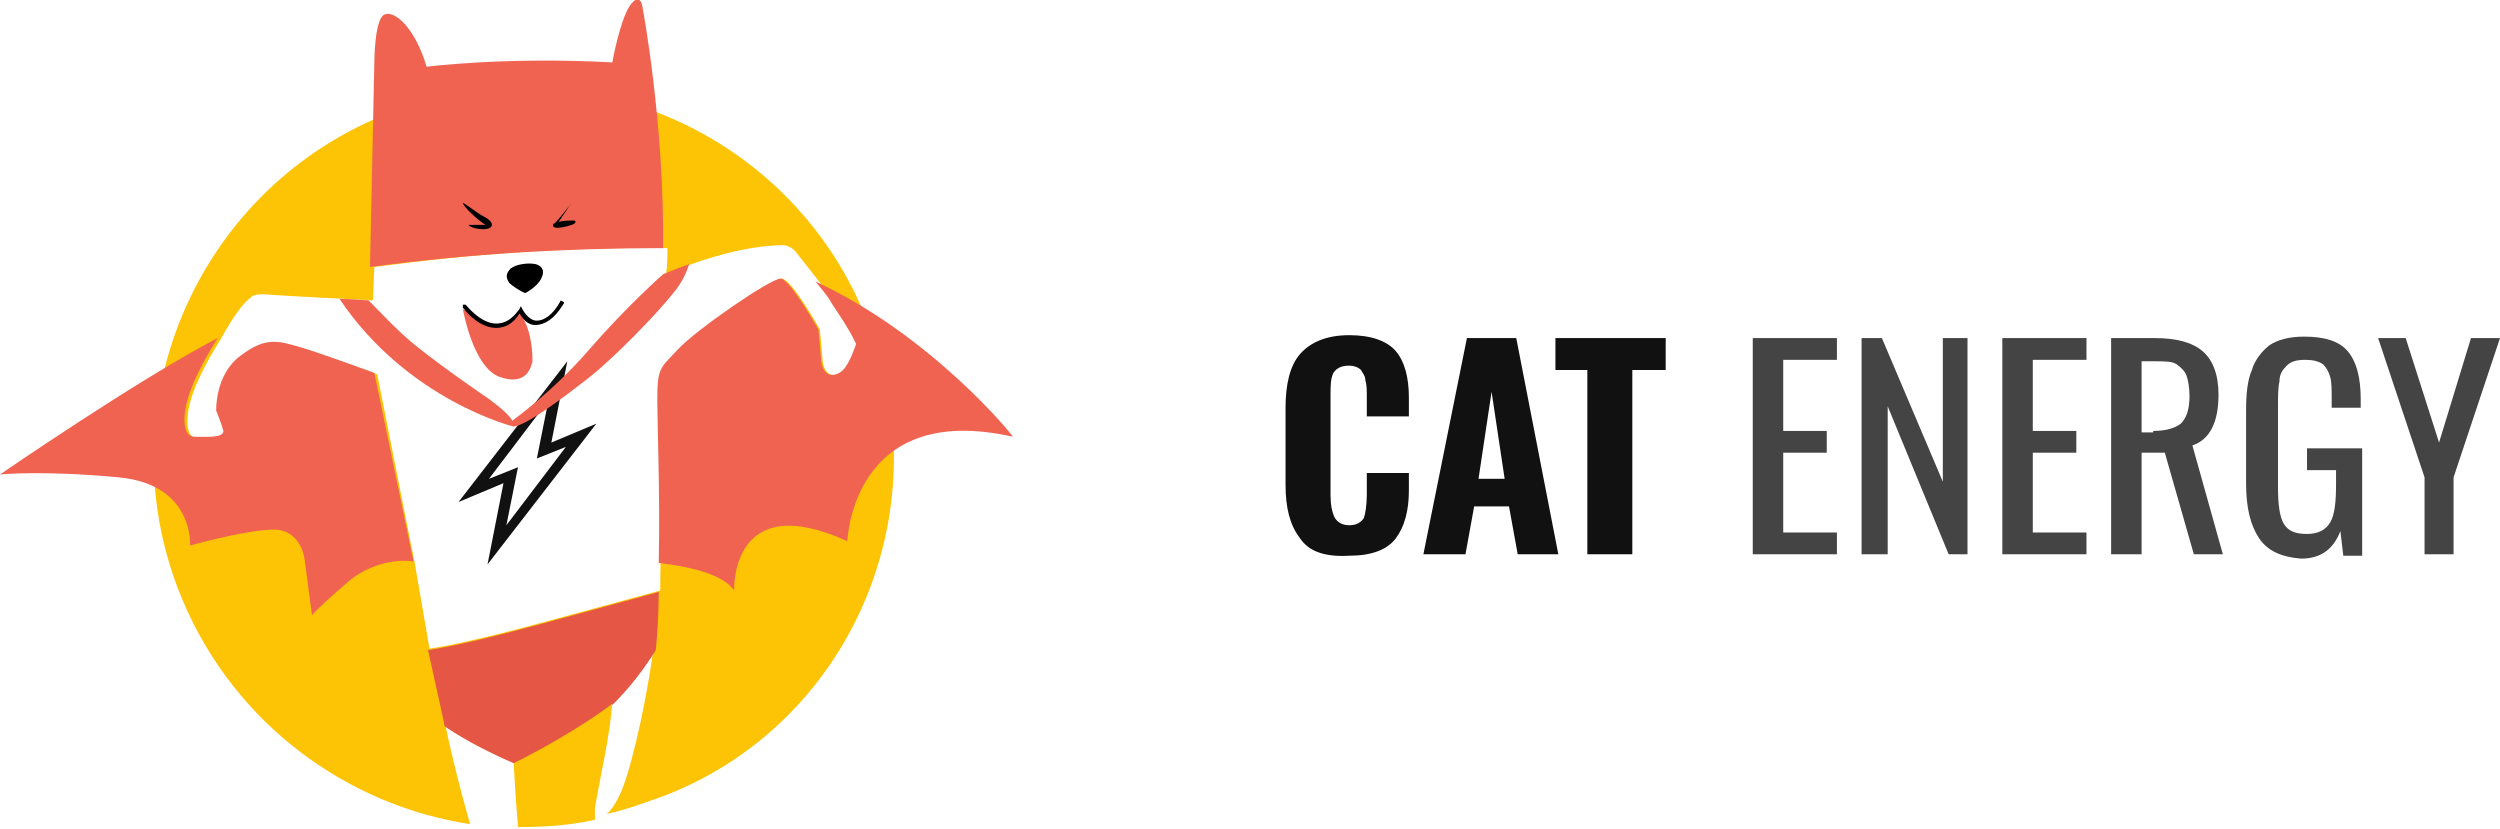
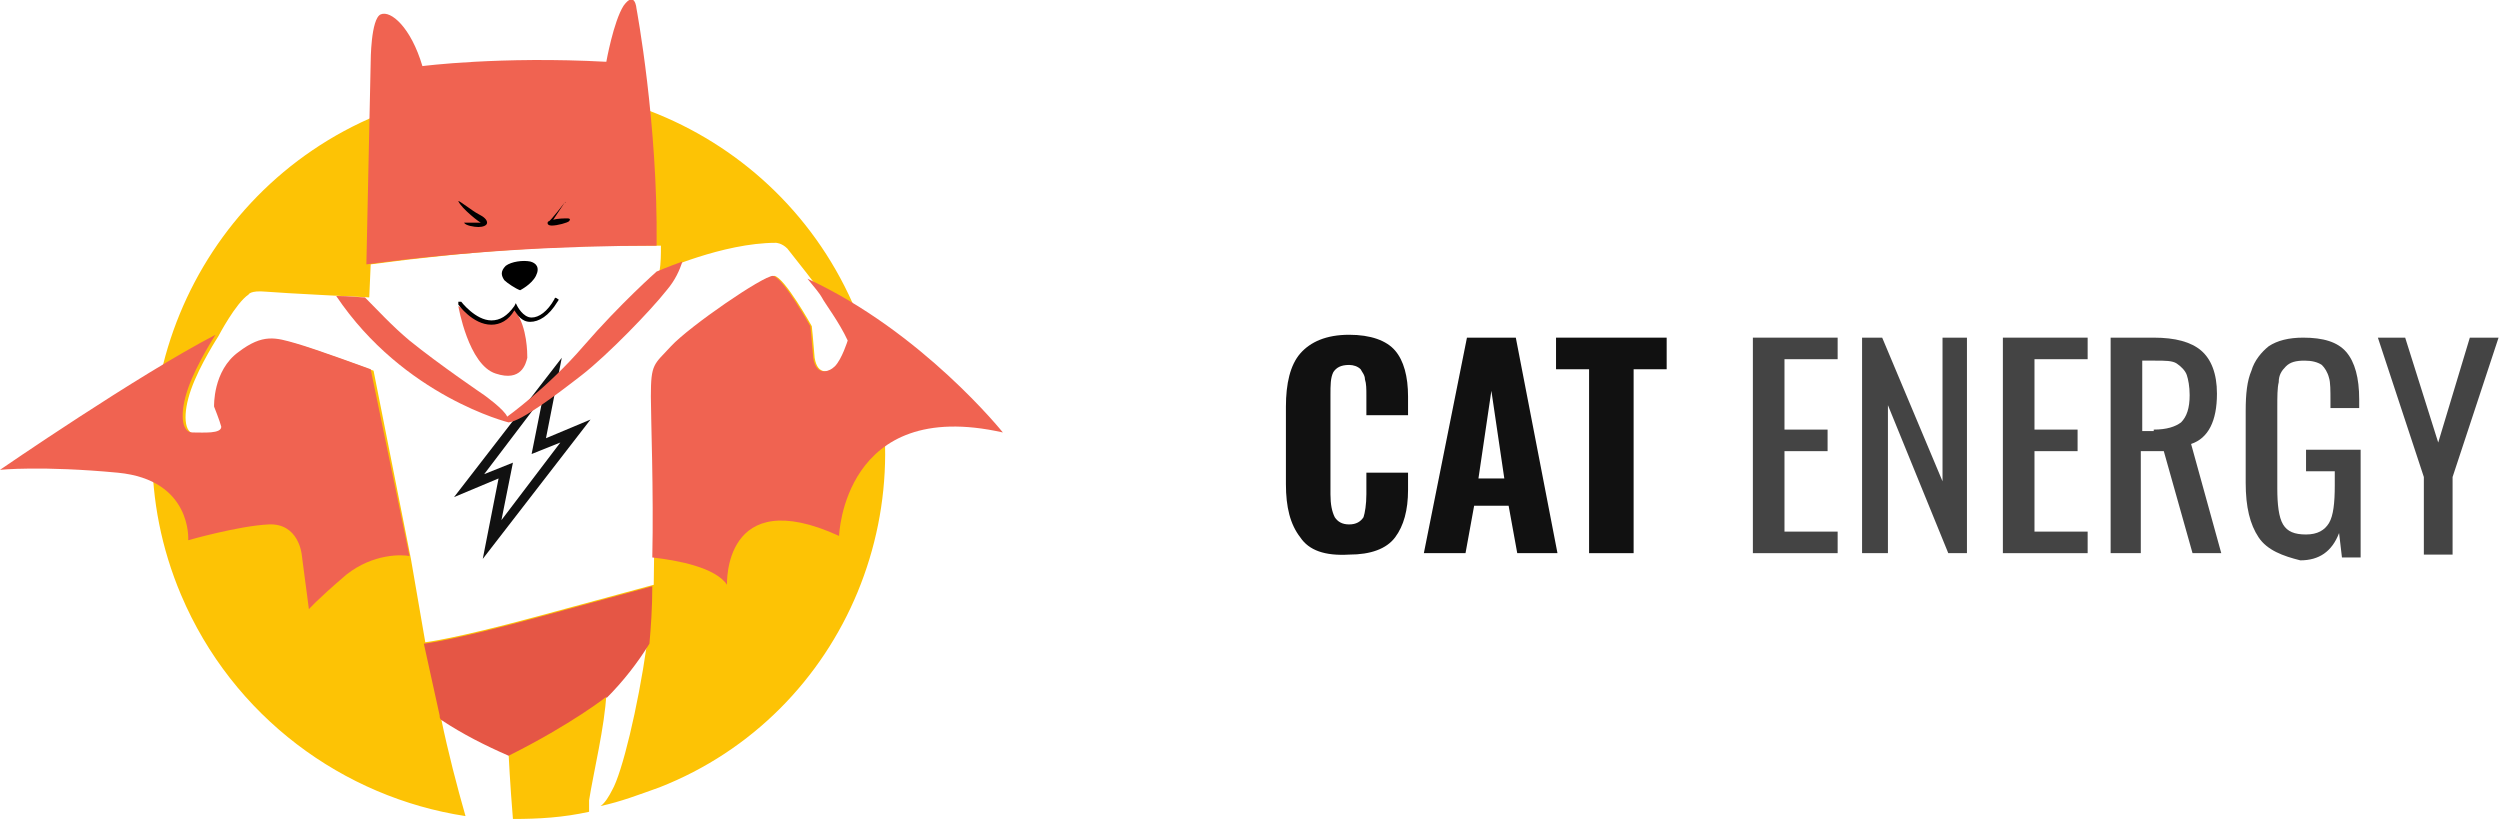
- <svg xmlns="http://www.w3.org/2000/svg" version="1.1" id="Layer_2" x="0px" y="0px" viewBox="0 0 172.3 57.1" style="enable-background:new 0 0 172.3 57.1;" xml:space="preserve">
+ <svg xmlns="http://www.w3.org/2000/svg" version="1.1" id="Layer_2_1_" x="0px" y="0px" viewBox="0 0 174 57" style="enable-background:new 0 0 174 57;" xml:space="preserve">
  <style type="text/css">
-     .st0 {
-       fill: #FDC305;
-     }
-     .st1 {
-       fill: #F06351;
-     }
-     .st2 {
-       fill: #E55645;
-     }
-     .st3 {
-       fill: #111111;
-     }
-     .st4 {
-       fill: #444444;
-     }
-   </style>
-   <path class="st0" d="M59.6,21.7C54.2,8.7,39.3,2.6,26.3,8S7.1,28.4,12.6,41.4c3.6,8.5,11.3,14.1,19.8,15.4c-0.6-2.1-1.2-4.4-1.7-6.8   c1.5,1,3.1,1.8,4.7,2.5c0,0,0,0,0,0c0,0,0.1,2.1,0.3,4.5c1.8,0,3.5-0.1,5.3-0.5c0-0.2,0-0.4,0-0.8c0.3-1.9,1.1-5.2,1.2-7.4   c1.1-1.1,2.1-2.3,2.9-3.7c0,0,0,0,0,0c0,0.1,0,0.3-0.1,0.4c-0.6,4.2-1.7,8.8-2.4,10c-0.2,0.4-0.5,0.9-0.8,1.1   c1.4-0.3,2.7-0.8,4.1-1.3C58.9,49.7,65.1,34.7,59.6,21.7z M58.2,25.5c-0.4,0.4-1.3,0.7-1.5-0.6c-0.1-1.3-0.2-2.2-0.2-2.2   s-1.9-3.4-2.6-3.5c-0.7,0-5.8,3.5-7.1,4.9c-1.2,1.3-1.4,1.2-1.4,3.5c0,1.7,0.2,8.1,0.1,13.1v0v0c0,0-2.2,0.6-8.1,2.2   c-5.9,1.6-7.8,1.8-7.8,1.8l-1-5.8c0,0,0,0,0,0c0,0,0,0,0,0c0,0,0,0,0,0c0,0,0,0,0,0c0,0,0,0,0,0c0,0,0,0,0,0l-2.6-13.1   c0,0-3.8-1.4-5.2-1.8c-1.4-0.4-2.3-0.7-4,0.6c-1.8,1.3-1.7,3.8-1.7,3.8s0.4,1,0.5,1.4c0,0.5-1.2,0.4-2,0.4s-0.9-1.4-0.3-3.1   c0.6-1.7,1.9-3.7,1.9-3.7s1.2-2.3,2.1-2.9c0,0,0.1-0.3,1.2-0.2c1.1,0.1,7.2,0.4,7.2,0.4l0.1-2.3c6.7-0.9,13.4-1.4,20.2-1.3   c0,0.6,0,1.2-0.1,1.8c0,0,4.4-2,8.1-2c0,0,0.4,0,0.8,0.4c0.3,0.4,2.4,3,2.6,3.4c0.2,0.4,1.2,1.7,1.8,3C59,23.7,58.6,25.1,58.2,25.5z   " />
-   <path class="st1" d="M56.2,19.4c0.5,0.6,0.9,1.1,1,1.3c0.2,0.4,1.2,1.7,1.8,3c0,0-0.4,1.3-0.9,1.8c-0.4,0.4-1.3,0.7-1.5-0.6   c-0.1-1.3-0.2-2.2-0.2-2.2s-1.9-3.4-2.6-3.5c-0.7,0-5.8,3.5-7.1,4.9c-1.2,1.3-1.4,1.2-1.4,3.5c0,1.5,0.2,6.6,0.1,11.2   c1.8,0.2,4.4,0.7,5.2,1.9c0,0-0.3-7.1,7.8-3.4c0,0,0.3-9.7,11.4-7.2C69.9,30.1,64.2,23.1,56.2,19.4z" />
-   <path class="st1" d="M45.7,17.1c0.1-8.5-1.4-16.5-1.4-16.5s-0.1-1.3-0.9-0.2c-0.7,1.1-1.2,3.9-1.2,3.9c-7.4-0.4-12.8,0.3-12.8,0.3   c-0.8-2.7-2.2-3.9-2.9-3.6c-0.7,0.3-0.7,3.3-0.7,3.3l-0.3,14.1C32.2,17.5,39,17.1,45.7,17.1z" />
-   <path class="st2" d="M45.2,44.8c0.1-1.1,0.2-2.5,0.2-4c0,0-2.2,0.6-8.1,2.2c-5.9,1.6-7.8,1.8-7.8,1.8l1.1,5c0,0.1,0,0.2,0.1,0.3   c1.5,1,3.1,1.8,4.7,2.5c4.4-2.2,6.8-4.1,6.8-4.1c0,0,0,0,0,0.1C43.4,47.4,44.4,46.1,45.2,44.8z" />
-   <path d="M31.9,14c0-0.1,1,0.7,1.4,0.9s0.6,0.4,0.6,0.6s-0.3,0.3-0.6,0.3s-0.9-0.1-1-0.3c0,0,0.6,0,0.9,0h0.3   C33.5,15.6,32.1,14.5,31.9,14z" />
-   <path d="M39.3,14.1c0,0-1,1.3-1.1,1.3s-0.2,0.3,0.2,0.3s1.1-0.2,1.2-0.3s0.1-0.2-0.1-0.2c-0.2,0-0.7,0-1,0.1L39.3,14.1   C39.4,14.1,39.4,14,39.3,14.1z" />
-   <path d="M36.2,20.2c0,0,0.8-0.4,1.1-1s0-0.9-0.4-1c-0.5-0.1-1.3,0-1.7,0.3c-0.4,0.4-0.3,0.7-0.1,1C35.3,19.7,35.9,20.1,36.2,20.2z" />
-   <path class="st1" d="M35.8,21.4c0,0-0.2,0.4-0.5,0.6c-0.2,0.2-0.6,0.4-1,0.4c-0.6,0-1.1-0.2-1.5-0.4c-0.2-0.1-0.4-0.3-0.5-0.4   c-0.2-0.2-0.4-0.3-0.4-0.3s0.7,4.1,2.6,4.7c1.8,0.6,2.1-0.7,2.2-1.1c0-0.3,0-2.1-0.8-3.2C35.9,21.4,35.9,21.6,35.8,21.4z" />
+ 	.st0{fill:#FDC305;}
+ 	.st1{fill:#F06351;}
+ 	.st2{fill:#E55645;}
+ 	.st3{fill:#111111;}
+ 	.st4{fill:#444444;}
+ </style>
+   <path class="st0" d="M59.6,21.7C54.2,8.7,39.3,2.6,26.3,8S7.1,28.4,12.6,41.4c3.6,8.5,11.3,14.1,19.8,15.4c-0.6-2.1-1.2-4.4-1.7-6.8  c1.5,1,3.1,1.8,4.7,2.5l0,0c0,0,0.1,2.1,0.3,4.5c1.8,0,3.5-0.1,5.3-0.5c0-0.2,0-0.4,0-0.8c0.3-1.9,1.1-5.2,1.2-7.4  c1.1-1.1,2.1-2.3,2.9-3.7l0,0c0,0.1,0,0.3-0.1,0.4c-0.6,4.2-1.7,8.8-2.4,10c-0.2,0.4-0.5,0.9-0.8,1.1c1.4-0.3,2.7-0.8,4.1-1.3  C58.9,49.7,65.1,34.7,59.6,21.7z M58.2,25.5c-0.4,0.4-1.3,0.7-1.5-0.6c-0.1-1.3-0.2-2.2-0.2-2.2s-1.9-3.4-2.6-3.5  c-0.7,0-5.8,3.5-7.1,4.9c-1.2,1.3-1.4,1.2-1.4,3.5c0,1.7,0.2,8.1,0.1,13.1l0,0l0,0c0,0-2.2,0.6-8.1,2.2c-5.9,1.6-7.8,1.8-7.8,1.8  l-1-5.8l0,0l0,0l0,0l0,0l0,0l0,0L26,25.8c0,0-3.8-1.4-5.2-1.8c-1.4-0.4-2.3-0.7-4,0.6c-1.8,1.3-1.7,3.8-1.7,3.8s0.4,1,0.5,1.4  c0,0.5-1.2,0.4-2,0.4c-0.8,0-0.9-1.4-0.3-3.1c0.6-1.7,1.9-3.7,1.9-3.7s1.2-2.3,2.1-2.9c0,0,0.1-0.3,1.2-0.2c1.1,0.1,7.2,0.4,7.2,0.4  l0.1-2.3c6.7-0.9,13.4-1.4,20.2-1.3c0,0.6,0,1.2-0.1,1.8c0,0,4.4-2,8.1-2c0,0,0.4,0,0.8,0.4c0.3,0.4,2.4,3,2.6,3.4  c0.2,0.4,1.2,1.7,1.8,3C59,23.7,58.6,25.1,58.2,25.5z" />
+   <path class="st1" d="M56.2,19.4c0.5,0.6,0.9,1.1,1,1.3c0.2,0.4,1.2,1.7,1.8,3c0,0-0.4,1.3-0.9,1.8c-0.4,0.4-1.3,0.7-1.5-0.6  c-0.1-1.3-0.2-2.2-0.2-2.2s-1.9-3.4-2.6-3.5c-0.7,0-5.8,3.5-7.1,4.9c-1.2,1.3-1.4,1.2-1.4,3.5c0,1.5,0.2,6.6,0.1,11.2  c1.8,0.2,4.4,0.7,5.2,1.9c0,0-0.3-7.1,7.8-3.4c0,0,0.3-9.7,11.4-7.2C69.8,30.1,64.2,23.1,56.2,19.4z" />
+   <path class="st1" d="M45.7,17.1c0.1-8.5-1.4-16.5-1.4-16.5s-0.1-1.3-0.9-0.2c-0.7,1.1-1.2,3.9-1.2,3.9c-7.4-0.4-12.8,0.3-12.8,0.3  c-0.8-2.7-2.2-3.9-2.9-3.6s-0.7,3.3-0.7,3.3l-0.3,14.1C32.2,17.5,39,17.1,45.7,17.1z" />
+   <path class="st2" d="M45.2,44.8c0.1-1.1,0.2-2.5,0.2-4c0,0-2.2,0.6-8.1,2.2c-5.9,1.6-7.8,1.8-7.8,1.8l1.1,5c0,0.1,0,0.2,0.1,0.3  c1.5,1,3.1,1.8,4.7,2.5c4.4-2.2,6.8-4.1,6.8-4.1s0,0,0,0.1C43.4,47.4,44.4,46.1,45.2,44.8z" />
+   <path d="M31.9,14c0-0.1,1,0.7,1.4,0.9s0.6,0.4,0.6,0.6s-0.3,0.3-0.6,0.3s-0.9-0.1-1-0.3c0,0,0.6,0,0.9,0h0.3  C33.5,15.6,32.1,14.5,31.9,14z" />
+   <path d="M39.3,14.1c0,0-1,1.3-1.1,1.3s-0.2,0.3,0.2,0.3s1.1-0.2,1.2-0.3s0.1-0.2-0.1-0.2s-0.7,0-1,0.1L39.3,14.1  C39.4,14.1,39.4,14,39.3,14.1z" />
+   <path d="M36.2,20.2c0,0,0.8-0.4,1.1-1c0.3-0.6,0-0.9-0.4-1c-0.5-0.1-1.3,0-1.7,0.3c-0.4,0.4-0.3,0.7-0.1,1  C35.3,19.7,35.9,20.1,36.2,20.2z" />
+   <path class="st1" d="M35.8,21.4c0,0-0.2,0.4-0.5,0.6c-0.2,0.2-0.6,0.4-1,0.4c-0.6,0-1.1-0.2-1.5-0.4c-0.2-0.1-0.4-0.3-0.5-0.4  c-0.2-0.2-0.4-0.3-0.4-0.3s0.7,4.1,2.6,4.7c1.8,0.6,2.1-0.7,2.2-1.1c0-0.3,0-2.1-0.8-3.2C35.9,21.4,35.9,21.6,35.8,21.4z" />
  <g>
-     <path d="M34.2,22.6C34.1,22.6,34.1,22.6,34.2,22.6c-1.3,0-2.3-1.4-2.3-1.4c0-0.1,0-0.2,0-0.2c0.1,0,0.2,0,0.2,0c0,0,1,1.3,2.1,1.3     c0,0,0,0,0,0c0.6,0,1.1-0.3,1.6-1l0.1-0.2l0.1,0.2c0,0,0.4,0.8,1,0.8c0.5,0,1.1-0.4,1.6-1.3c0-0.1,0.1-0.1,0.2,0     c0.1,0,0.1,0.1,0,0.2c-0.6,1-1.3,1.4-1.9,1.4c-0.6,0-0.9-0.5-1.1-0.8C35.4,22.3,34.8,22.6,34.2,22.6z" />
+     <path d="M34.2,22.6C34.1,22.6,34.1,22.6,34.2,22.6c-1.3,0-2.3-1.4-2.3-1.4c0-0.1,0-0.2,0-0.2c0.1,0,0.2,0,0.2,0s1,1.3,2.1,1.3l0,0   c0.6,0,1.1-0.3,1.6-1l0.1-0.2l0.1,0.2c0,0,0.4,0.8,1,0.8c0.5,0,1.1-0.4,1.6-1.3c0-0.1,0.1-0.1,0.2,0c0.1,0,0.1,0.1,0,0.2   c-0.6,1-1.3,1.4-1.9,1.4c-0.6,0-0.9-0.5-1.1-0.8C35.4,22.3,34.8,22.6,34.2,22.6z" />
  </g>
-   <path class="st3" d="M41.1,29.2l-3.1,1.3l1.1-5.6l-7.5,9.7l3.1-1.3l-1.1,5.6L41.1,29.2z M33.7,33l4.1-5.4l-0.8,4l2-0.8l-4.1,5.4   l0.8-4L33.7,33z" />
-   <path class="st1" d="M45.7,18.9c0,0-2.5,2.2-5.1,5.2c-2.5,2.9-5.3,4.9-5.3,4.9c-0.2-0.5-1.6-1.5-1.6-1.5s-3.1-2.1-5.2-3.8   c-1.2-1-2.3-2.2-3.1-3c-0.3,0-1.1-0.1-2-0.1c4.7,7,12,8.8,12,8.8c0.9-0.1,3.3-1.9,5.1-3.3s4.8-4.5,5.9-5.9c0.6-0.7,0.9-1.4,1.1-2   C46.4,18.6,45.7,18.9,45.7,18.9z" />
-   <path class="st1" d="M25.8,25.7c0,0-3.8-1.4-5.2-1.8c-1.4-0.4-2.3-0.7-4,0.6c-1.8,1.3-1.7,3.8-1.7,3.8s0.4,1,0.5,1.4   c0,0.5-1.2,0.4-2,0.4s-0.9-1.4-0.3-3.1c0.6-1.7,1.9-3.7,1.9-3.7c-5.4,2.8-15,9.4-15,9.4s2.9-0.3,8.2,0.2c5.2,0.5,4.9,4.7,4.9,4.7   s3.5-1,5.6-1.1c2.1-0.1,2.3,2.1,2.3,2.1l0.5,3.8c0,0,0.5-0.6,2.6-2.4c1.9-1.5,3.9-1.4,4.4-1.3c0,0,0,0,0,0L25.8,25.7z" />
+   <path class="st3" d="M41.1,29.2L38,30.5l1.1-5.6l-7.5,9.7l3.1-1.3l-1.1,5.6L41.1,29.2z M33.7,33l4.1-5.4l-0.8,4l2-0.8l-4.1,5.4  l0.8-4L33.7,33z" />
+   <path class="st1" d="M45.7,18.9c0,0-2.5,2.2-5.1,5.2C38.1,27,35.3,29,35.3,29c-0.2-0.5-1.6-1.5-1.6-1.5s-3.1-2.1-5.2-3.8  c-1.2-1-2.3-2.2-3.1-3c-0.3,0-1.1-0.1-2-0.1c4.7,7,12,8.8,12,8.8c0.9-0.1,3.3-1.9,5.1-3.3c1.8-1.4,4.8-4.5,5.9-5.9  c0.6-0.7,0.9-1.4,1.1-2C46.4,18.6,45.7,18.9,45.7,18.9z" />
+   <path class="st1" d="M25.8,25.7c0,0-3.8-1.4-5.2-1.8c-1.4-0.4-2.3-0.7-4,0.6c-1.8,1.3-1.7,3.8-1.7,3.8s0.4,1,0.5,1.4  c0,0.5-1.2,0.4-2,0.4c-0.8,0-0.9-1.4-0.3-3.1c0.6-1.7,1.9-3.7,1.9-3.7c-5.4,2.8-15,9.4-15,9.4s2.9-0.3,8.2,0.2  c5.2,0.5,4.9,4.7,4.9,4.7s3.5-1,5.6-1.1c2.1-0.1,2.3,2.1,2.3,2.1l0.5,3.8c0,0,0.5-0.6,2.6-2.4c1.9-1.5,3.9-1.4,4.4-1.3l0,0  L25.8,25.7z" />
  <g>
-     <path class="st3" d="M89.6,37.1c-0.7-0.9-1-2.1-1-3.7v-5.3c0-1.6,0.3-2.9,1-3.7c0.7-0.8,1.8-1.3,3.4-1.3c1.5,0,2.6,0.4,3.2,1.1     c0.6,0.7,0.9,1.8,0.9,3.2v1.3h-2.9v-1.4c0-0.4,0-0.8-0.1-1.1c0-0.3-0.2-0.5-0.3-0.7c-0.2-0.2-0.5-0.3-0.8-0.3     c-0.6,0-0.9,0.2-1.1,0.5c-0.2,0.4-0.2,0.9-0.2,1.6v6.8c0,0.7,0.1,1.2,0.3,1.6c0.2,0.3,0.5,0.5,1,0.5c0.5,0,0.8-0.2,1-0.5     c0.1-0.3,0.2-0.9,0.2-1.6v-1.5h2.9v1.2c0,1.4-0.3,2.5-0.9,3.3c-0.6,0.8-1.7,1.2-3.2,1.2C91.3,38.4,90.2,38,89.6,37.1z" />
-     <path class="st3" d="M101.1,23.3h3.4l2.9,14.9h-2.8l-0.6-3.3h-2.4l-0.6,3.3h-2.9L101.1,23.3z M103.7,33l-0.9-6l-0.9,6H103.7z" />
-     <path class="st3" d="M109.5,25.5h-2.3v-2.2h7.6v2.2h-2.3v12.7h-3.1V25.5z" />
-     <path class="st4" d="M120.8,23.3h5.8v1.5h-3.7v4.9h3v1.5h-3v5.5h3.7v1.5h-5.8V23.3z" />
-     <path class="st4" d="M128.3,23.3h1.4l4.2,9.9v-9.9h1.7v14.9h-1.3L130.1,28v10.2h-1.8V23.3z" />
-     <path class="st4" d="M138,23.3h5.8v1.5h-3.7v4.9h3v1.5h-3v5.5h3.7v1.5H138V23.3z" />
-     <path class="st4" d="M145.5,23.3h3c1.5,0,2.6,0.3,3.3,0.9c0.7,0.6,1.1,1.6,1.1,3c0,1.9-0.6,3.1-1.8,3.5l2.1,7.5h-2l-2-7h-1.6v7     h-2.1V23.3z M148.4,29.7c0.9,0,1.5-0.2,1.9-0.5c0.4-0.4,0.6-1,0.6-1.9c0-0.6-0.1-1.1-0.2-1.4c-0.1-0.3-0.4-0.6-0.7-0.8     c-0.3-0.2-0.8-0.2-1.5-0.2h-0.9v4.9H148.4z" />
-     <path class="st4" d="M155.7,37.1c-0.6-0.9-0.9-2.1-0.9-3.8v-5c0-1.2,0.1-2.1,0.4-2.8c0.2-0.7,0.7-1.3,1.2-1.7     c0.6-0.4,1.4-0.6,2.4-0.6c1.4,0,2.4,0.3,3,1c0.6,0.7,0.9,1.8,0.9,3.3v0.6h-2v-0.5c0-0.7,0-1.3-0.1-1.6c-0.1-0.4-0.3-0.7-0.5-0.9     c-0.3-0.2-0.7-0.3-1.2-0.3c-0.6,0-1,0.1-1.3,0.4c-0.3,0.3-0.5,0.6-0.5,1.1c-0.1,0.4-0.1,1-0.1,1.8v5.5c0,1.1,0.1,2,0.4,2.5     c0.3,0.5,0.8,0.7,1.6,0.7c0.8,0,1.3-0.3,1.6-0.8c0.3-0.5,0.4-1.4,0.4-2.6v-1H159v-1.5h3.8v7.4h-1.3l-0.2-1.7     c-0.5,1.3-1.4,1.9-2.7,1.9C157.3,38.4,156.3,38,155.7,37.1z" />
-     <path class="st4" d="M167.1,32.9l-3.2-9.6h1.9l2.3,7.2l2.2-7.2h2l-3.2,9.6v5.3h-2V32.9z" />
+     <path class="st3" d="M90.5,37.4c-0.7-0.9-1-2.1-1-3.7v-5.4c0-1.6,0.3-2.9,1-3.7c0.7-0.8,1.8-1.3,3.4-1.3c1.5,0,2.6,0.4,3.2,1.1   c0.6,0.7,0.9,1.8,0.9,3.2v1.3h-2.9v-1.4c0-0.4,0-0.8-0.1-1.1c0-0.3-0.2-0.5-0.3-0.7c-0.2-0.2-0.5-0.3-0.8-0.3   c-0.6,0-0.9,0.2-1.1,0.5c-0.2,0.4-0.2,0.9-0.2,1.6v6.9c0,0.7,0.1,1.2,0.3,1.6c0.2,0.3,0.5,0.5,1,0.5c0.5,0,0.8-0.2,1-0.5   c0.1-0.3,0.2-0.9,0.2-1.6v-1.5h2.9v1.2c0,1.4-0.3,2.5-0.9,3.3c-0.6,0.8-1.7,1.2-3.2,1.2C92.2,38.7,91.1,38.3,90.5,37.4z" />
+     <path class="st3" d="M102.1,23.5h3.4l2.9,15h-2.8l-0.6-3.3h-2.4l-0.6,3.3h-2.9L102.1,23.5z M104.7,33.3l-0.9-6.1l-0.9,6.1H104.7z" />
+     <path class="st3" d="M110.6,25.7h-2.3v-2.2h7.7v2.2h-2.3v12.8h-3.1V25.7H110.6z" />
+     <path class="st4" d="M122,23.5h5.9V25h-3.7v4.9h3v1.5h-3V37h3.7v1.5H122V23.5z" />
+     <path class="st4" d="M129.6,23.5h1.4l4.2,10v-10h1.7v15h-1.3l-4.2-10.3v10.3h-1.8V23.5z" />
+     <path class="st4" d="M139.4,23.5h5.9V25h-3.7v4.9h3v1.5h-3V37h3.7v1.5h-5.9V23.5z" />
+     <path class="st4" d="M146.9,23.5h3c1.5,0,2.6,0.3,3.3,0.9s1.1,1.6,1.1,3c0,1.9-0.6,3.1-1.8,3.5l2.1,7.6h-2l-2-7.1h-1.6v7.1h-2.1   V23.5z M149.9,29.9c0.9,0,1.5-0.2,1.9-0.5c0.4-0.4,0.6-1,0.6-1.9c0-0.6-0.1-1.1-0.2-1.4c-0.1-0.3-0.4-0.6-0.7-0.8   c-0.3-0.2-0.8-0.2-1.5-0.2h-0.9V30h0.8V29.9z" />
+     <path class="st4" d="M157.2,37.4c-0.6-0.9-0.9-2.1-0.9-3.8v-5c0-1.2,0.1-2.1,0.4-2.8c0.2-0.7,0.7-1.3,1.2-1.7   c0.6-0.4,1.4-0.6,2.4-0.6c1.4,0,2.4,0.3,3,1s0.9,1.8,0.9,3.3v0.6h-2v-0.5c0-0.7,0-1.3-0.1-1.6c-0.1-0.4-0.3-0.7-0.5-0.9   c-0.3-0.2-0.7-0.3-1.2-0.3c-0.6,0-1,0.1-1.3,0.4s-0.5,0.6-0.5,1.1c-0.1,0.4-0.1,1-0.1,1.8v5.6c0,1.1,0.1,2,0.4,2.5   c0.3,0.5,0.8,0.7,1.6,0.7c0.8,0,1.3-0.3,1.6-0.8s0.4-1.4,0.4-2.6v-1h-2v-1.5h3.8v7.5h-1.3l-0.2-1.7c-0.5,1.3-1.4,1.9-2.7,1.9   C158.9,38.7,157.8,38.3,157.2,37.4z" />
+     <path class="st4" d="M168.7,33.2l-3.2-9.7h1.9l2.3,7.3l2.2-7.3h2l-3.2,9.7v5.4h-2V33.2z" />
  </g>
</svg>
